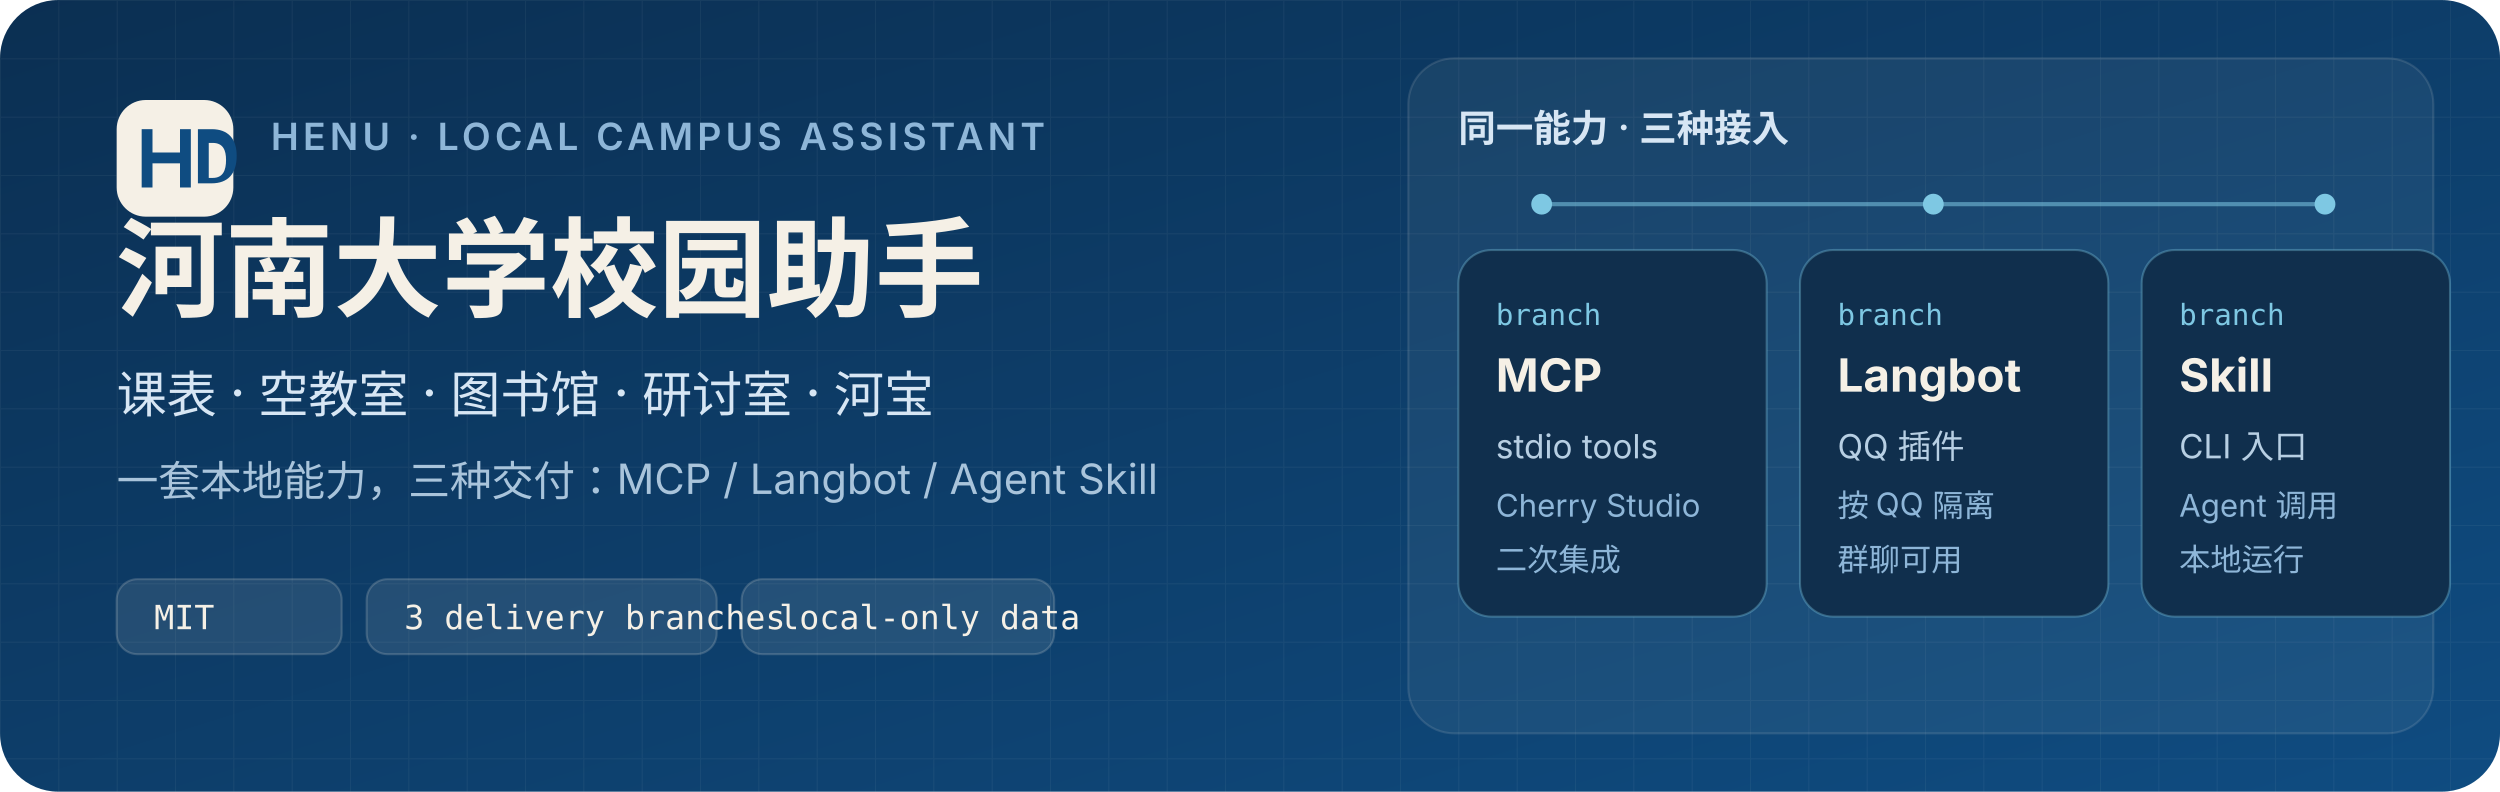
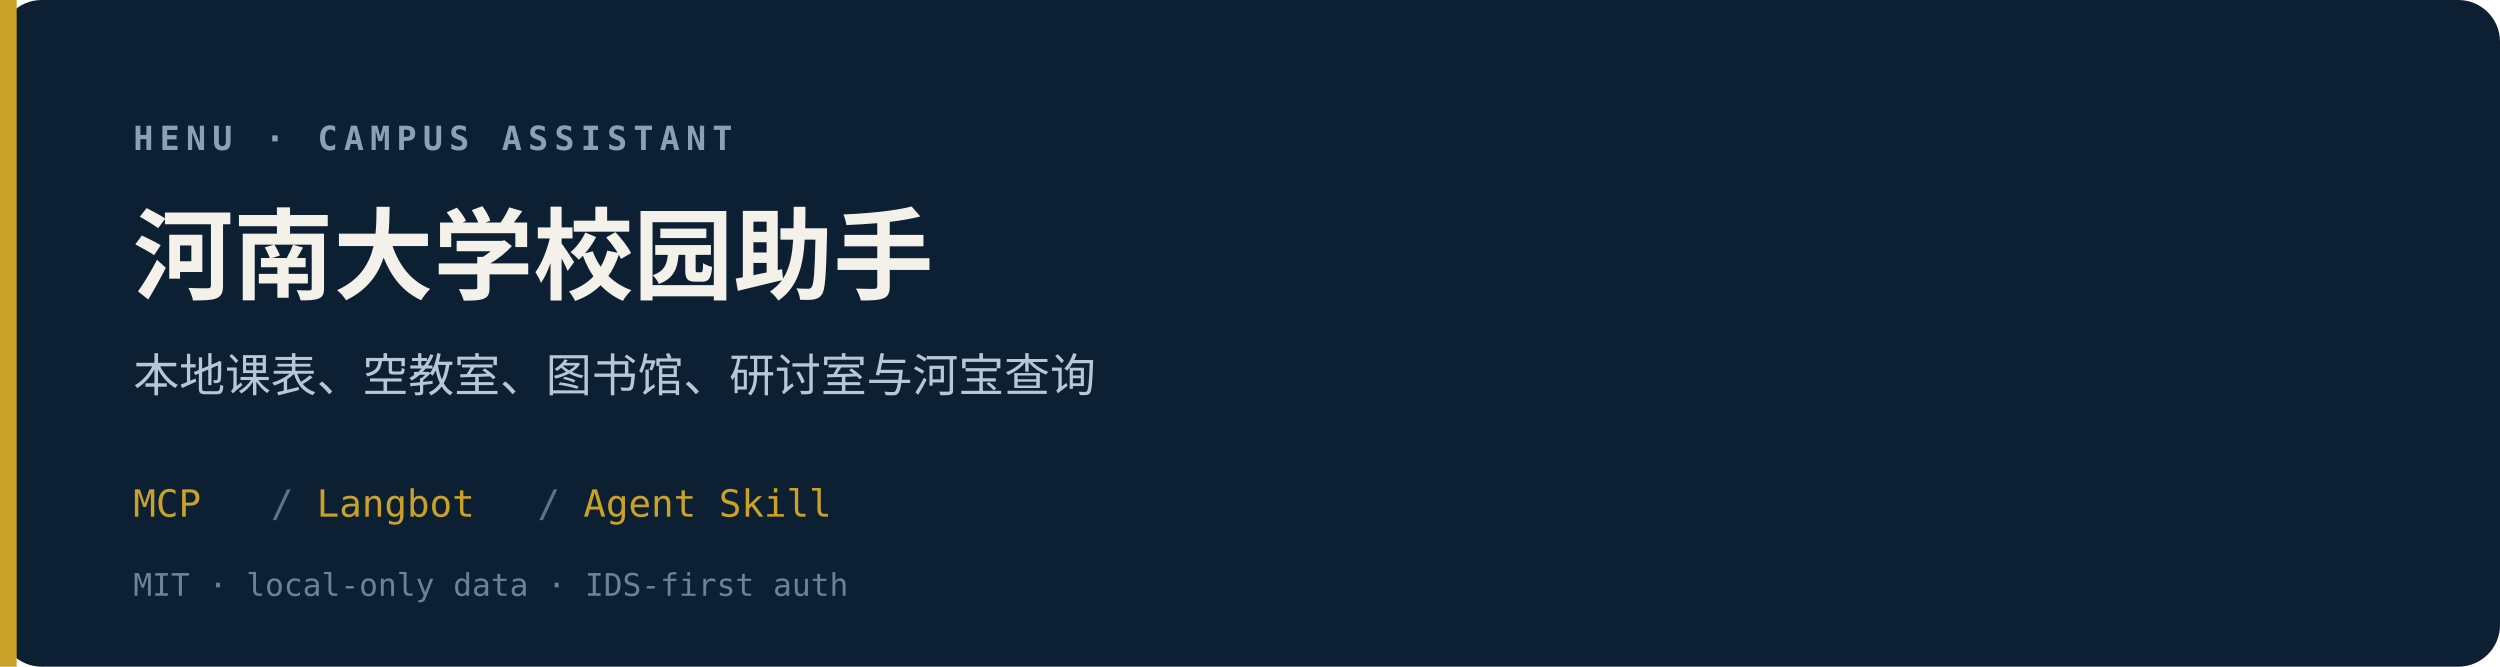
- <svg xmlns="http://www.w3.org/2000/svg" width="1200" height="380" viewBox="0 0 1200 380" role="img" aria-labelledby="title desc">
-   <defs>
-     <linearGradient id="bg" x1="0" y1="0" x2="1" y2="1">
-       <stop offset="0%" stop-color="#0b2f52" />
-       <stop offset="100%" stop-color="#0f4c81" />
-     </linearGradient>
-     <pattern id="grid" width="28" height="28" patternUnits="userSpaceOnUse">
-       <path d="M28 0H0V28" fill="none" stroke="#f5f0e6" stroke-opacity="0.05" stroke-width="1" />
-     </pattern>
-   </defs>
-   <rect width="1200" height="380" rx="28" fill="url(#bg)" />
-   <rect width="1200" height="380" rx="28" fill="url(#grid)" />
-   <rect x="676" y="28" width="492" height="324" rx="22" fill="#f5f0e6" fill-opacity="0.06" stroke="#f5f0e6" stroke-opacity="0.12" />
-   <g transform="translate(56 48)">
-     <rect width="56" height="56" rx="14" fill="#f5f0e6" />
-     <path d="M12 42V14h5.2v11.2h13.2V14H35.6v28h-5.2V30.4H17.2V42H12z" fill="#0f4c81" />
-     <path d="M39 42V14h6.6c7.8 0 12 4.5 12 12.8 0 8.5-4.1 13.2-12 13.2H39zm5.2-4.6h1.9c5 0 6.4-3.7 6.4-8.6 0-4.7-1.4-8.2-6.4-8.2h-1.9v16.8z" fill="#0f4c81" />
-   </g>
-   <g id="title-block" font-family="-apple-system,BlinkMacSystemFont,'Segoe UI','PingFang SC','Noto Sans SC',sans-serif">
-     <text x="130" y="72" fill="#8eb6d8" font-size="18" font-weight="600" letter-spacing="2">HENU · LOCAL CAMPUS ASSISTANT</text>
-     <text x="56" y="148" fill="#f5f0e6" font-size="52" font-weight="750">河南大学校园助手</text>
-     <text x="56" y="198" fill="#d7e6f4" font-size="24" font-weight="500">课表 · 空教室 · 图书馆 · 研讨室 · 河宝</text>
-     <text x="56" y="238" fill="#a9c4db" font-size="20">一套本地能力，三种交付：MCP / Langbot / Agent Skill</text>
-     <g font-family="ui-monospace,SFMono-Regular,Menlo,monospace" font-size="16">
-       <rect x="56" y="278" width="108" height="36" rx="10" fill="#f5f0e6" fill-opacity="0.1" stroke="#f5f0e6" stroke-opacity="0.18" />
-       <text x="74" y="302" fill="#f5f0e6">MIT</text>
-       <rect x="176" y="278" width="168" height="36" rx="10" fill="#f5f0e6" fill-opacity="0.1" stroke="#f5f0e6" stroke-opacity="0.18" />
-       <text x="194" y="302" fill="#f5f0e6">3 delivery branches</text>
-       <rect x="356" y="278" width="150" height="36" rx="10" fill="#f5f0e6" fill-opacity="0.1" stroke="#f5f0e6" stroke-opacity="0.18" />
-       <text x="374" y="302" fill="#f5f0e6">local-only data</text>
-     </g>
-   </g>
-   <g id="project-proof" font-family="-apple-system,BlinkMacSystemFont,'Segoe UI','PingFang SC',sans-serif">
-     <path d="M740 98 H1116" stroke="#7ec8e3" stroke-width="2" stroke-opacity="0.55" />
-     <circle cx="740" cy="98" r="5" fill="#7ec8e3" />
-     <circle cx="928" cy="98" r="5" fill="#7ec8e3" />
-     <circle cx="1116" cy="98" r="5" fill="#7ec8e3" />
-     <g transform="translate(700 120)">
-       <rect width="148" height="176" rx="16" fill="#102f4d" stroke="#7ec8e3" stroke-opacity="0.35" />
-       <text x="18" y="36" fill="#7ec8e3" font-family="ui-monospace,SFMono-Regular,Menlo,monospace" font-size="14">branch</text>
-       <text x="18" y="68" fill="#f5f0e6" font-size="22" font-weight="700">MCP</text>
-       <text x="18" y="100" fill="#b7cfe3" font-size="16">stdio tools</text>
-       <text x="18" y="128" fill="#8eb6d8" font-size="15">Cherry Studio</text>
-       <text x="18" y="154" fill="#8eb6d8" font-size="15">二次集成</text>
-     </g>
-     <g transform="translate(864 120)">
-       <rect width="148" height="176" rx="16" fill="#102f4d" stroke="#7ec8e3" stroke-opacity="0.35" />
-       <text x="18" y="36" fill="#7ec8e3" font-family="ui-monospace,SFMono-Regular,Menlo,monospace" font-size="14">branch</text>
-       <text x="18" y="68" fill="#f5f0e6" font-size="22" font-weight="700">Langbot</text>
-       <text x="18" y="100" fill="#b7cfe3" font-size="16">QQ 插件</text>
-       <text x="18" y="128" fill="#8eb6d8" font-size="15">按 QQ 隔离</text>
-       <text x="18" y="154" fill="#8eb6d8" font-size="15">群聊可用</text>
-     </g>
-     <g transform="translate(1028 120)">
-       <rect width="148" height="176" rx="16" fill="#102f4d" stroke="#7ec8e3" stroke-opacity="0.35" />
-       <text x="18" y="36" fill="#7ec8e3" font-family="ui-monospace,SFMono-Regular,Menlo,monospace" font-size="14">branch</text>
-       <text x="18" y="68" fill="#f5f0e6" font-size="22" font-weight="700">Skill</text>
-       <text x="18" y="100" fill="#b7cfe3" font-size="16">CLI 入口</text>
-       <text x="18" y="128" fill="#8eb6d8" font-size="15">Agent 调用</text>
-       <text x="18" y="154" fill="#8eb6d8" font-size="15">本地运行</text>
-     </g>
-     <text x="700" y="68" fill="#d7e6f4" font-size="18" font-weight="600">同一能力 · 三种接入</text>
+ <svg xmlns="http://www.w3.org/2000/svg" width="1200" height="320" viewBox="0 0 1200 320" role="img" aria-labelledby="title desc">
+   <rect width="1200" height="320" rx="20" fill="#0c1f33" />
+   <rect x="0" y="0" width="8" height="320" rx="0" fill="#c9a227" />
+   <g font-family="-apple-system,BlinkMacSystemFont,'Segoe UI','PingFang SC','Noto Sans SC',sans-serif">
+     <text x="64" y="72" fill="#8aa0b5" font-size="16" font-weight="600" letter-spacing="3" font-family="ui-monospace,SFMono-Regular,Menlo,monospace">HENU  ·  CAMPUS ASSISTANT</text>
+     <text x="64" y="140" fill="#f4f1ea" font-size="48" font-weight="700">河南大学校园助手</text>
+     <text x="64" y="188" fill="#b8c7d6" font-size="22">本地课表、空教室、图书馆、研讨室与河宝查询</text>
+     <text x="64" y="248" fill="#c9a227" font-size="18" font-family="ui-monospace,SFMono-Regular,Menlo,monospace">MCP</text>
+     <text x="130" y="248" fill="#5f7388" font-size="18" font-family="ui-monospace,SFMono-Regular,Menlo,monospace">/</text>
+     <text x="152" y="248" fill="#c9a227" font-size="18" font-family="ui-monospace,SFMono-Regular,Menlo,monospace">Langbot</text>
+     <text x="258" y="248" fill="#5f7388" font-size="18" font-family="ui-monospace,SFMono-Regular,Menlo,monospace">/</text>
+     <text x="280" y="248" fill="#c9a227" font-size="18" font-family="ui-monospace,SFMono-Regular,Menlo,monospace">Agent Skill</text>
+     <text x="64" y="286" fill="#6d8298" font-size="15" font-family="ui-monospace,SFMono-Regular,Menlo,monospace">MIT  ·  local-only data  ·  IDS-first auth</text>
  </g>
</svg>
